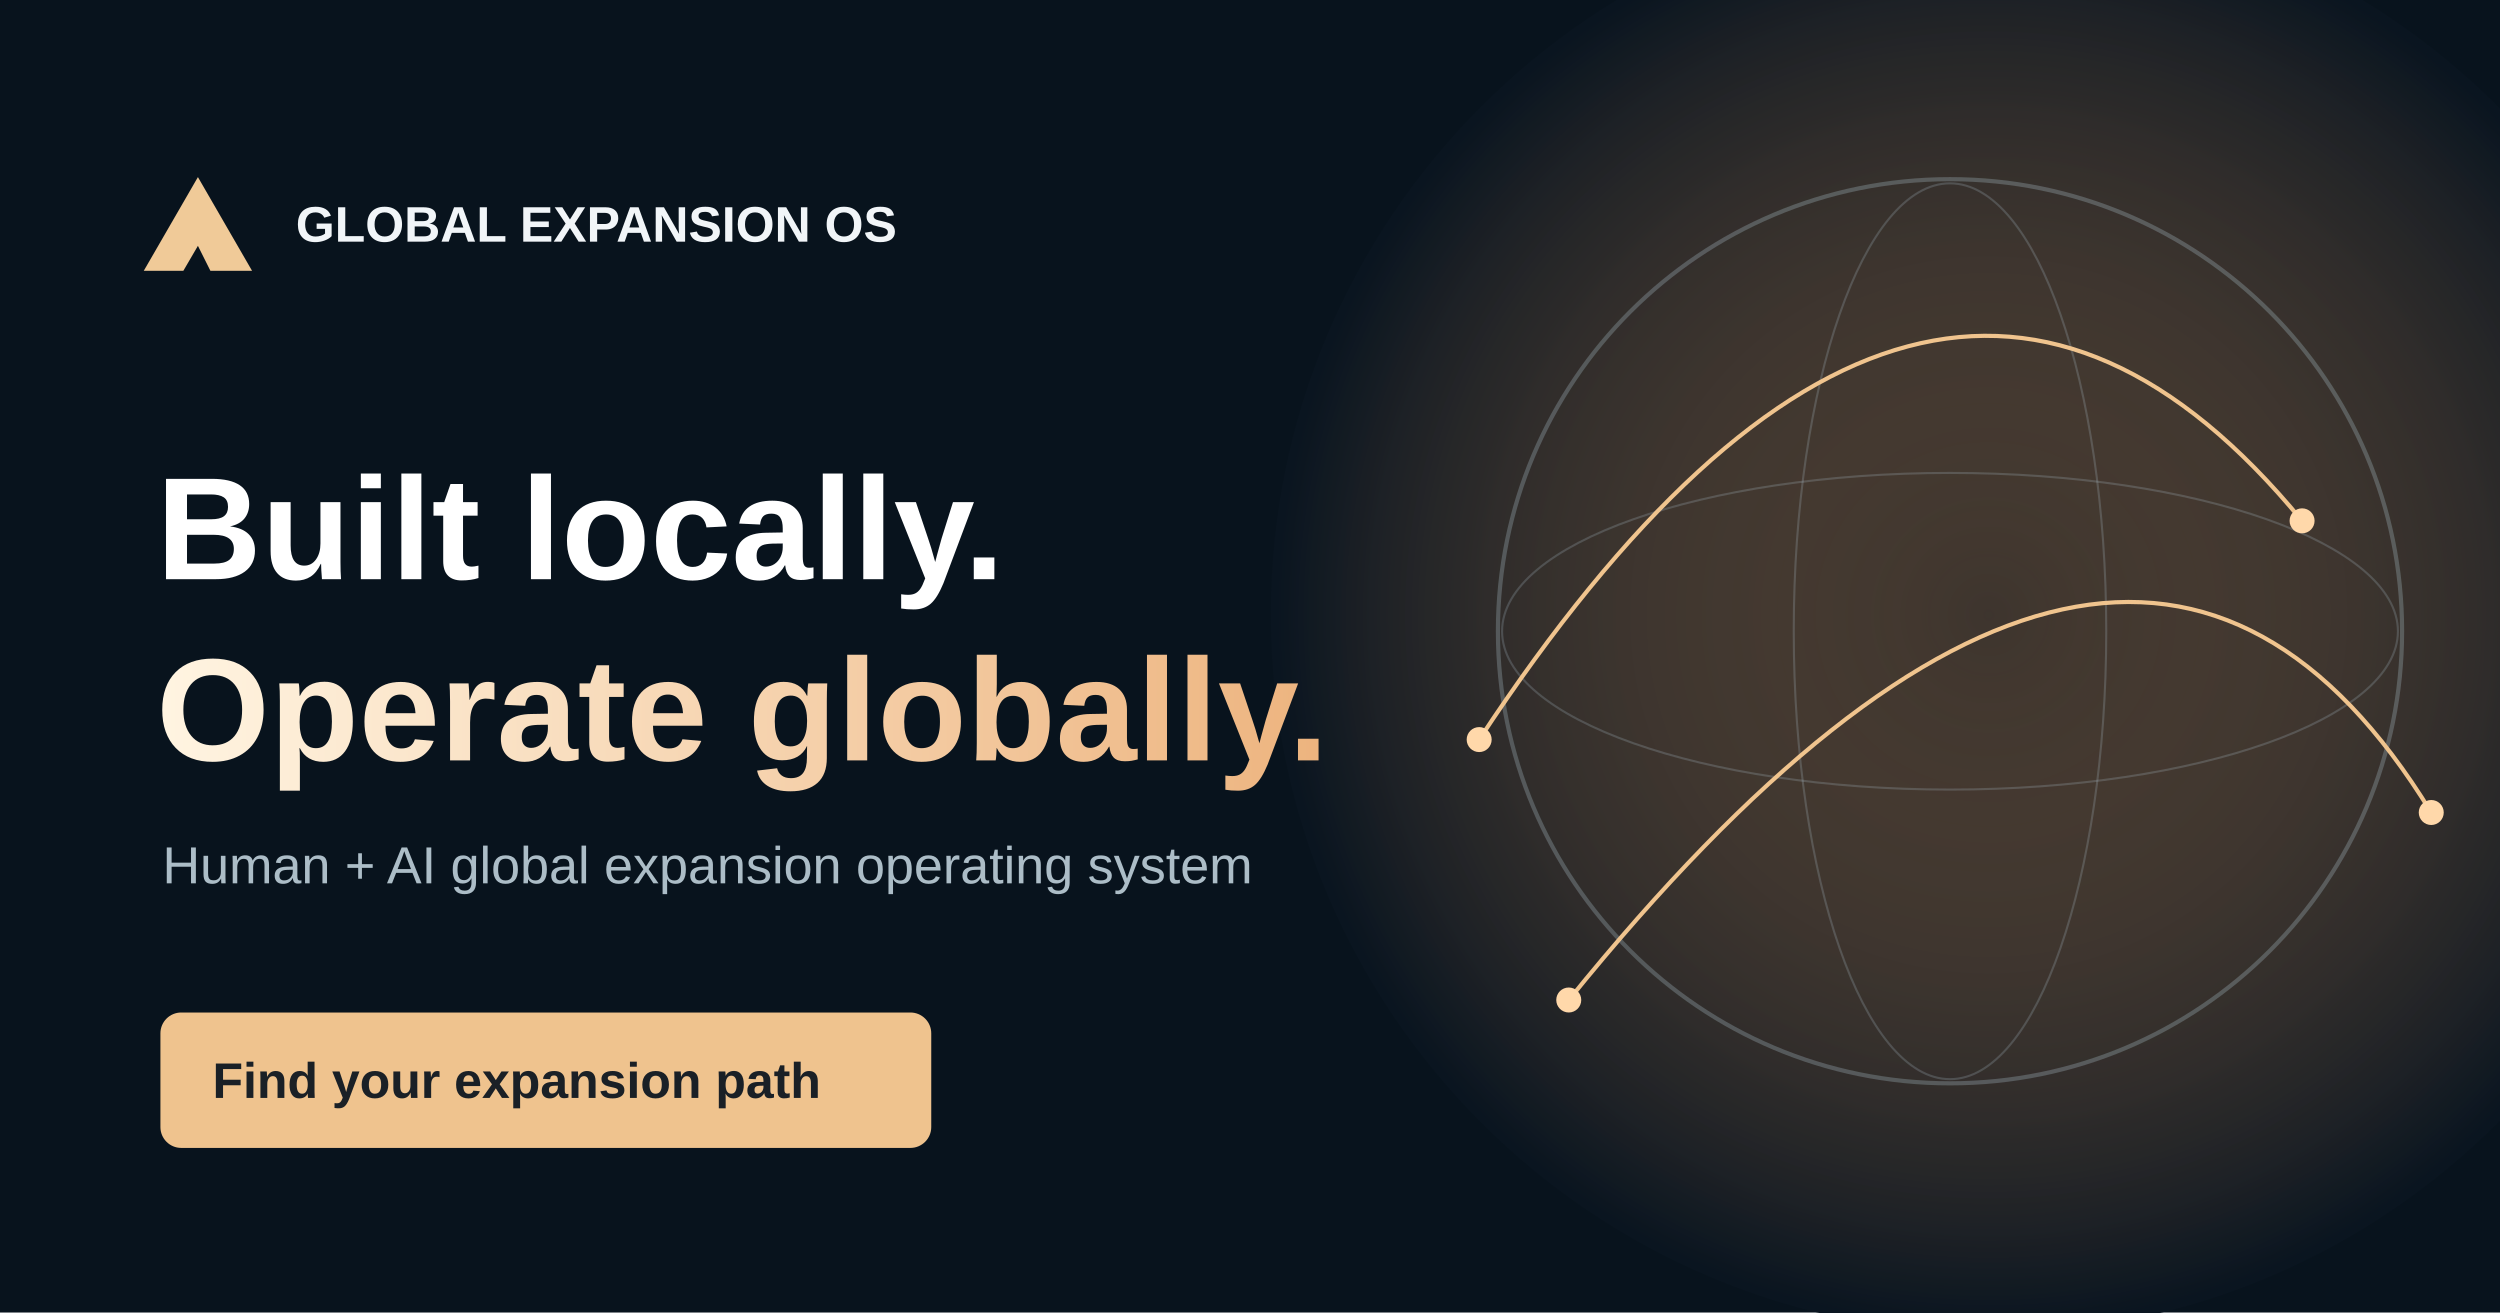
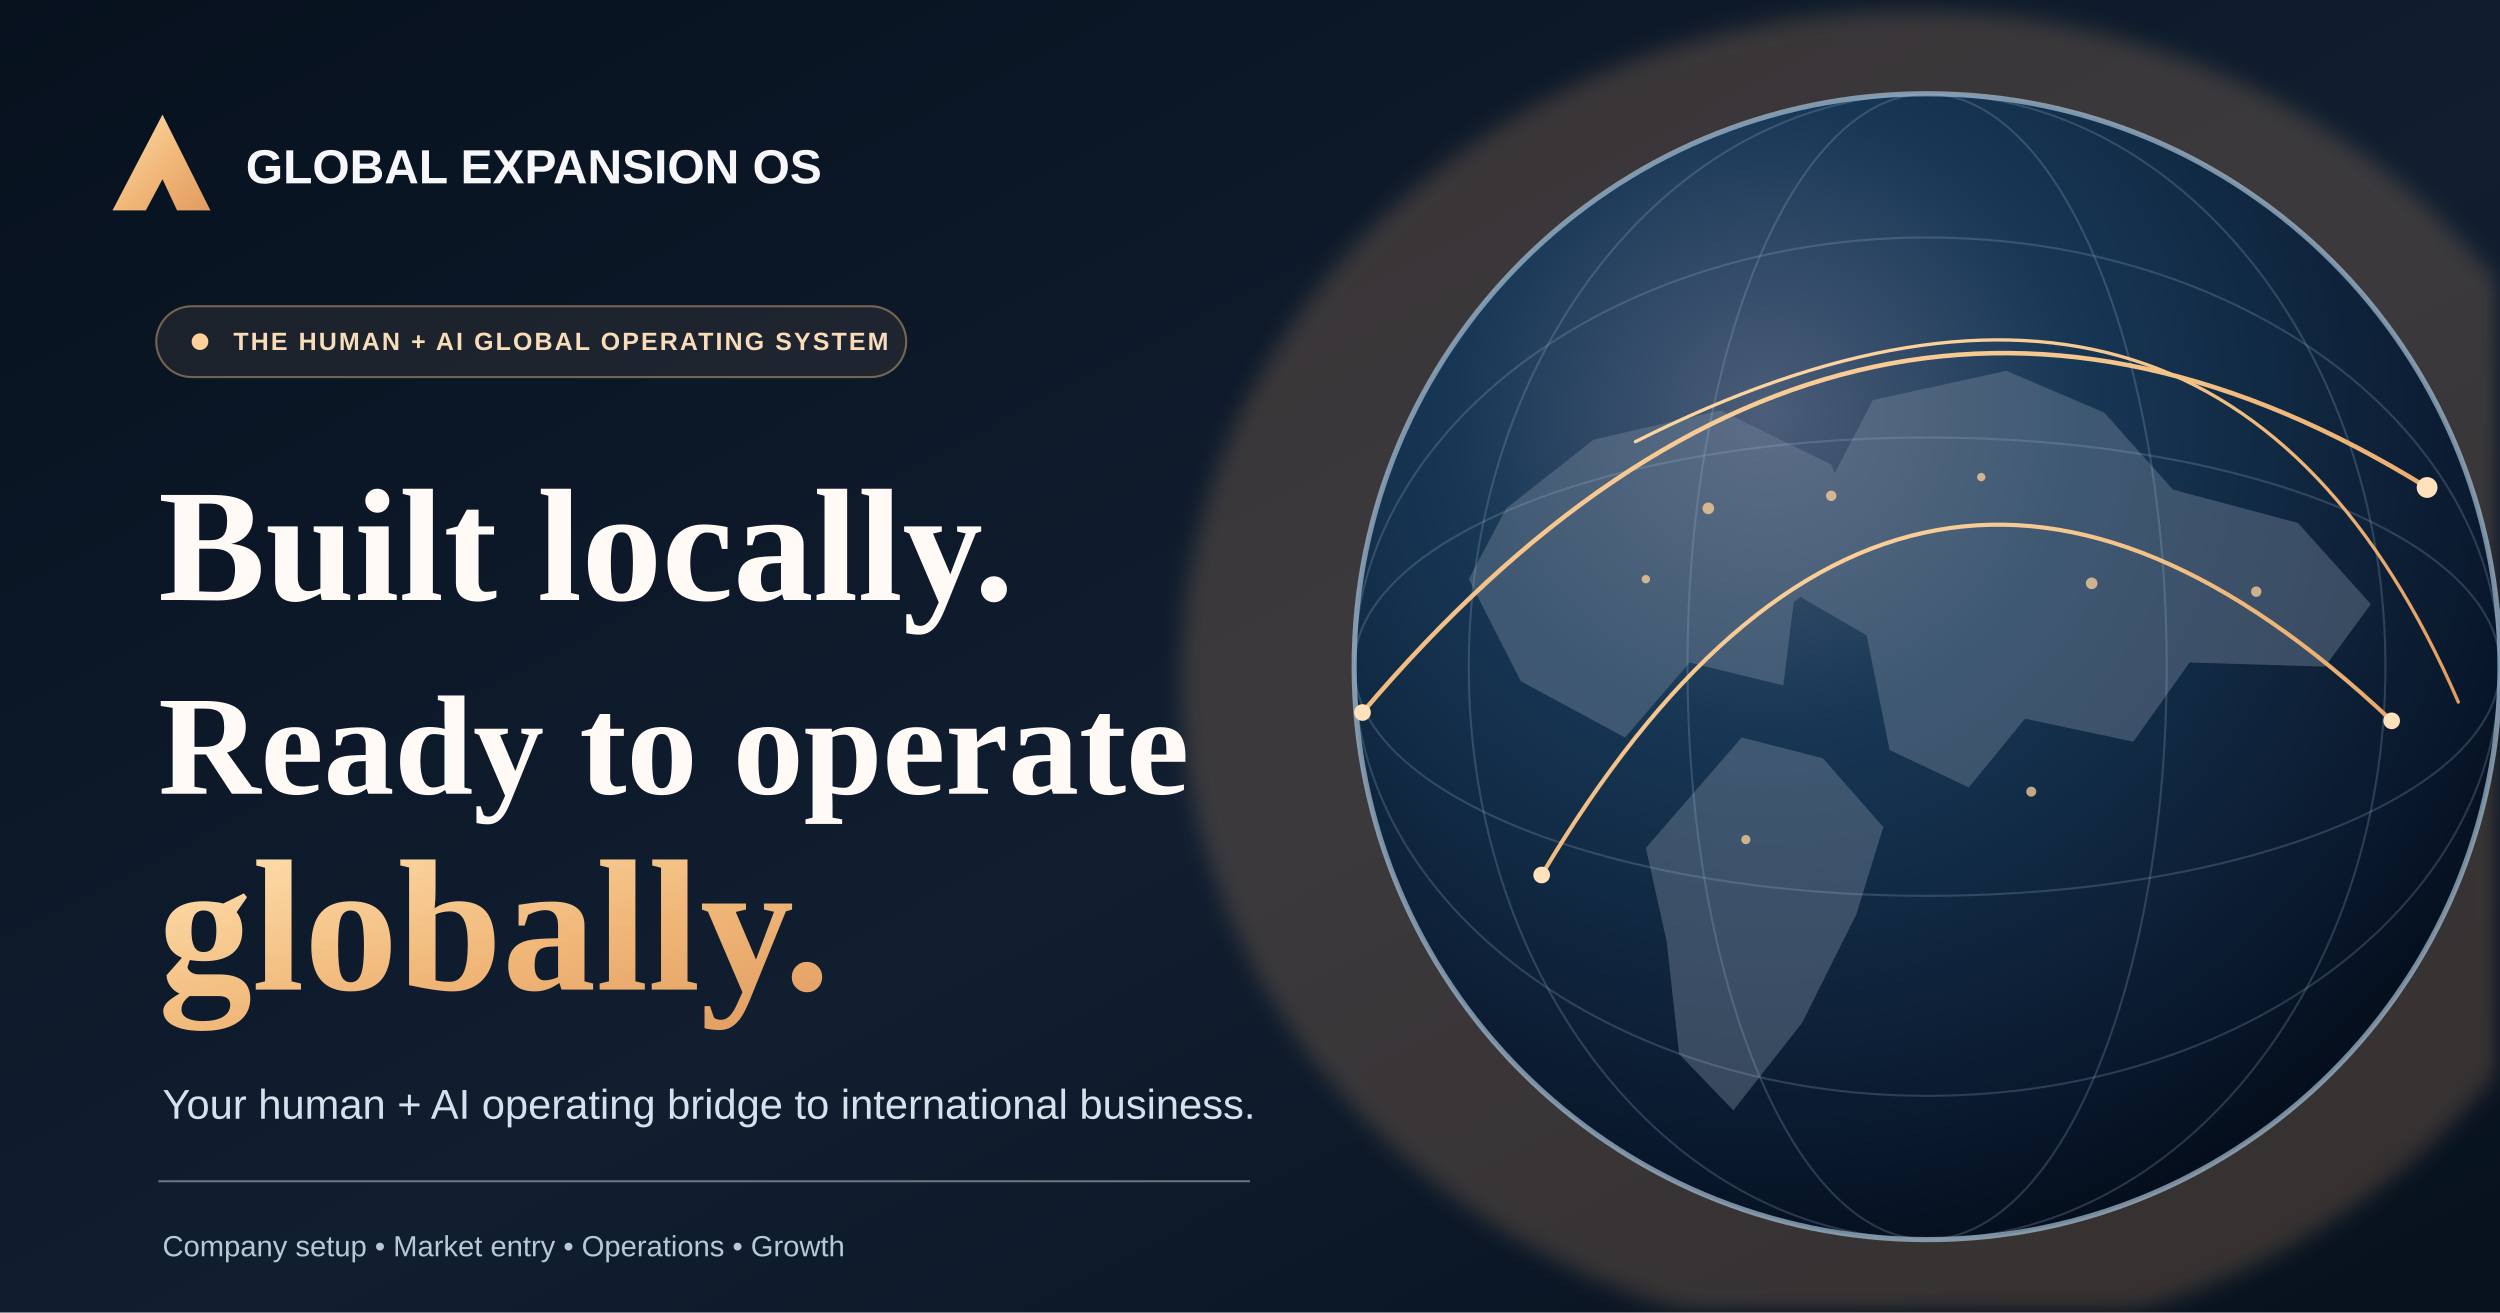
- <svg xmlns="http://www.w3.org/2000/svg" width="1200" height="630" viewBox="0 0 1200 630">
+ <svg xmlns="http://www.w3.org/2000/svg" viewBox="0 0 1200 630" width="1200" height="630" role="img" aria-labelledby="title">
  <defs>
-     <radialGradient id="g">
-       <stop stop-color="#a5764e" stop-opacity=".34" />
-       <stop offset="1" stop-color="#0a1520" />
+     <linearGradient id="bg" x1="0" y1="0" x2="1" y2="1">
+       <stop stop-color="#07111e" />
+       <stop offset=".55" stop-color="#101e30" />
+       <stop offset="1" stop-color="#07111d" />
+     </linearGradient>
+     <radialGradient id="planet" cx=".36" cy=".28" r=".8">
+       <stop stop-color="#4b5d79" />
+       <stop offset=".34" stop-color="#173755" />
+       <stop offset=".82" stop-color="#09172b" />
+       <stop offset="1" stop-color="#020a15" />
    </radialGradient>
-     <linearGradient id="a">
-       <stop stop-color="#fff4e1" />
-       <stop offset="1" stop-color="#edb47f" />
+     <linearGradient id="gold" x1="0" y1="0" x2="1" y2="1">
+       <stop stop-color="#ffdfae" />
+       <stop offset=".54" stop-color="#f0b778" />
+       <stop offset="1" stop-color="#e19b61" />
    </linearGradient>
+     <filter id="glow">
+       <feGaussianBlur stdDeviation="5" />
+     </filter>
+     <clipPath id="clip">
+       <circle cx="925" cy="320" r="275" />
+     </clipPath>
  </defs>
-   <rect width="1200" height="630" fill="#08131d" />
-   <circle cx="955" cy="295" r="345" fill="url(#g)" />
-   <circle cx="936" cy="303" r="217" fill="none" stroke="#b3cbd8" stroke-opacity=".28" stroke-width="2" />
-   <ellipse cx="936" cy="303" rx="75" ry="215" fill="none" stroke="#b3cbd8" stroke-opacity=".22" />
-   <ellipse cx="936" cy="303" rx="215" ry="76" fill="none" stroke="#b3cbd8" stroke-opacity=".22" />
-   <path d="M710 355Q924 30 1105 250M753 480Q1020 150 1167 390" fill="none" stroke="#f0c48e" stroke-width="2" />
-   <g fill="#ffd8aa">
-     <circle cx="710" cy="355" r="6" />
-     <circle cx="1105" cy="250" r="6" />
-     <circle cx="753" cy="480" r="6" />
-     <circle cx="1167" cy="390" r="6" />
+   <rect width="1200" height="630" fill="url(#bg)" />
+   <ellipse cx="917" cy="325" rx="350" ry="320" fill="#c18d6440" filter="url(#glow)" />
+   <circle cx="925" cy="320" r="275" fill="url(#planet)" stroke="#b1cce4" stroke-opacity=".65" stroke-width="2.5" />
+   <g clip-path="url(#clip)">
+     <path d="m723 244 42-33 61-14 53 26 16 40-34 26-5 40-45-11-31 36-50-27-25-49zm176-52 64-14 47 20 33 37 60 16 35 39-22 30-65-2-27 38-52-11-27 33-38-18-11-55-43-25zm-63 162 39 10 29 33-13 42-26 52-33 42-26-27-6-54-10-45z" fill="#748498" opacity=".43" />
+     <g fill="none" stroke="#9db9d2" stroke-opacity=".23">
+       <ellipse cx="925" cy="320" rx="115" ry="275" />
+       <ellipse cx="925" cy="320" rx="220" ry="275" />
+       <ellipse cx="925" cy="320" rx="275" ry="110" />
+       <ellipse cx="925" cy="320" rx="275" ry="206" />
+     </g>
+     <g fill="#ffd09a" opacity=".75">
+       <circle cx="790" cy="278" r="2" />
+       <circle cx="820" cy="244" r="2.8" />
+       <circle cx="879" cy="238" r="2.5" />
+       <circle cx="951" cy="229" r="2" />
+       <circle cx="1004" cy="280" r="2.8" />
+       <circle cx="1083" cy="284" r="2.5" />
+       <circle cx="975" cy="380" r="2.4" />
+       <circle cx="838" cy="403" r="2.2" />
+     </g>
  </g>
-   <path d="M95 85 121 130H101L95 118 88 130H69Z" fill="#f0ca98" />
-   <text x="142" y="116" fill="#f1f5f8" font-size="24" font-family="Arial" font-weight="bold">GLOBAL EXPANSION OS</text>
-   <text x="75" y="278" fill="#fff" font-size="70" font-family="Arial" font-weight="bold">Built locally.</text>
-   <text x="75" y="365" fill="url(#a)" font-size="70" font-family="Arial" font-weight="bold">Operate globally.</text>
-   <text x="78" y="424" fill="#acbdc7" font-size="25" font-family="Arial">Human + AI global expansion operating system</text>
-   <rect x="77" y="486" width="370" height="65" rx="10" fill="#efc38e" />
-   <text x="102" y="527" fill="#1a2026" font-size="24" font-family="Arial" font-weight="bold">Find your expansion path</text>
+   <g fill="none" stroke="url(#gold)" stroke-linecap="round">
+     <path d="M654 342Q890 64 1165 234" stroke-width="2.2" />
+     <path d="M740 420Q915 126 1148 346" stroke-width="2" />
+     <path d="M785 212Q1065 71 1180 337" stroke-width="1.6" />
+   </g>
+   <g fill="#ffe2bb">
+     <circle cx="654" cy="342" r="4" />
+     <circle cx="1165" cy="234" r="5" />
+     <circle cx="740" cy="420" r="4" />
+     <circle cx="1148" cy="346" r="4" />
+   </g>
+   <path d="M78 55 101 101H85l-7-15-8 15H54Z" fill="url(#gold)" />
+   <text x="118" y="88" font-family="Arial, sans-serif" font-weight="700" font-size="23" fill="#f7f7fa">GLOBAL EXPANSION OS</text>
+   <rect x="75" y="147" width="360" height="34" rx="17" fill="#f6ca9114" stroke="#f3bf8070" />
+   <circle cx="96" cy="164" r="4" fill="#fdd29a" />
+   <text x="112" y="168" font-family="Arial, sans-serif" font-weight="700" letter-spacing="1" font-size="12" fill="#f9dcb9">THE HUMAN + AI GLOBAL OPERATING SYSTEM</text>
+   <text x="76" y="288" font-family="Georgia, Times New Roman, serif" font-size="77" font-weight="700" fill="#fffaf5">Built locally.</text>
+   <text x="76" y="381" font-family="Georgia, Times New Roman, serif" font-size="68" font-weight="700" fill="#fffaf5">Ready to operate</text>
+   <text x="76" y="475" font-family="Georgia, Times New Roman, serif" font-size="90" font-weight="700" fill="url(#gold)">globally.</text>
+   <text x="78" y="537" font-family="Arial, sans-serif" font-size="20" fill="#d5e1ec">Your human + AI operating bridge to international business.</text>
+   <path d="M76 567H600" stroke="#e1ecf16d" stroke-width="1" />
+   <text x="78" y="603" font-family="Arial, sans-serif" font-size="14" fill="#b8c9d5">Company setup  •  Market entry  •  Operations  •  Growth</text>
</svg>
